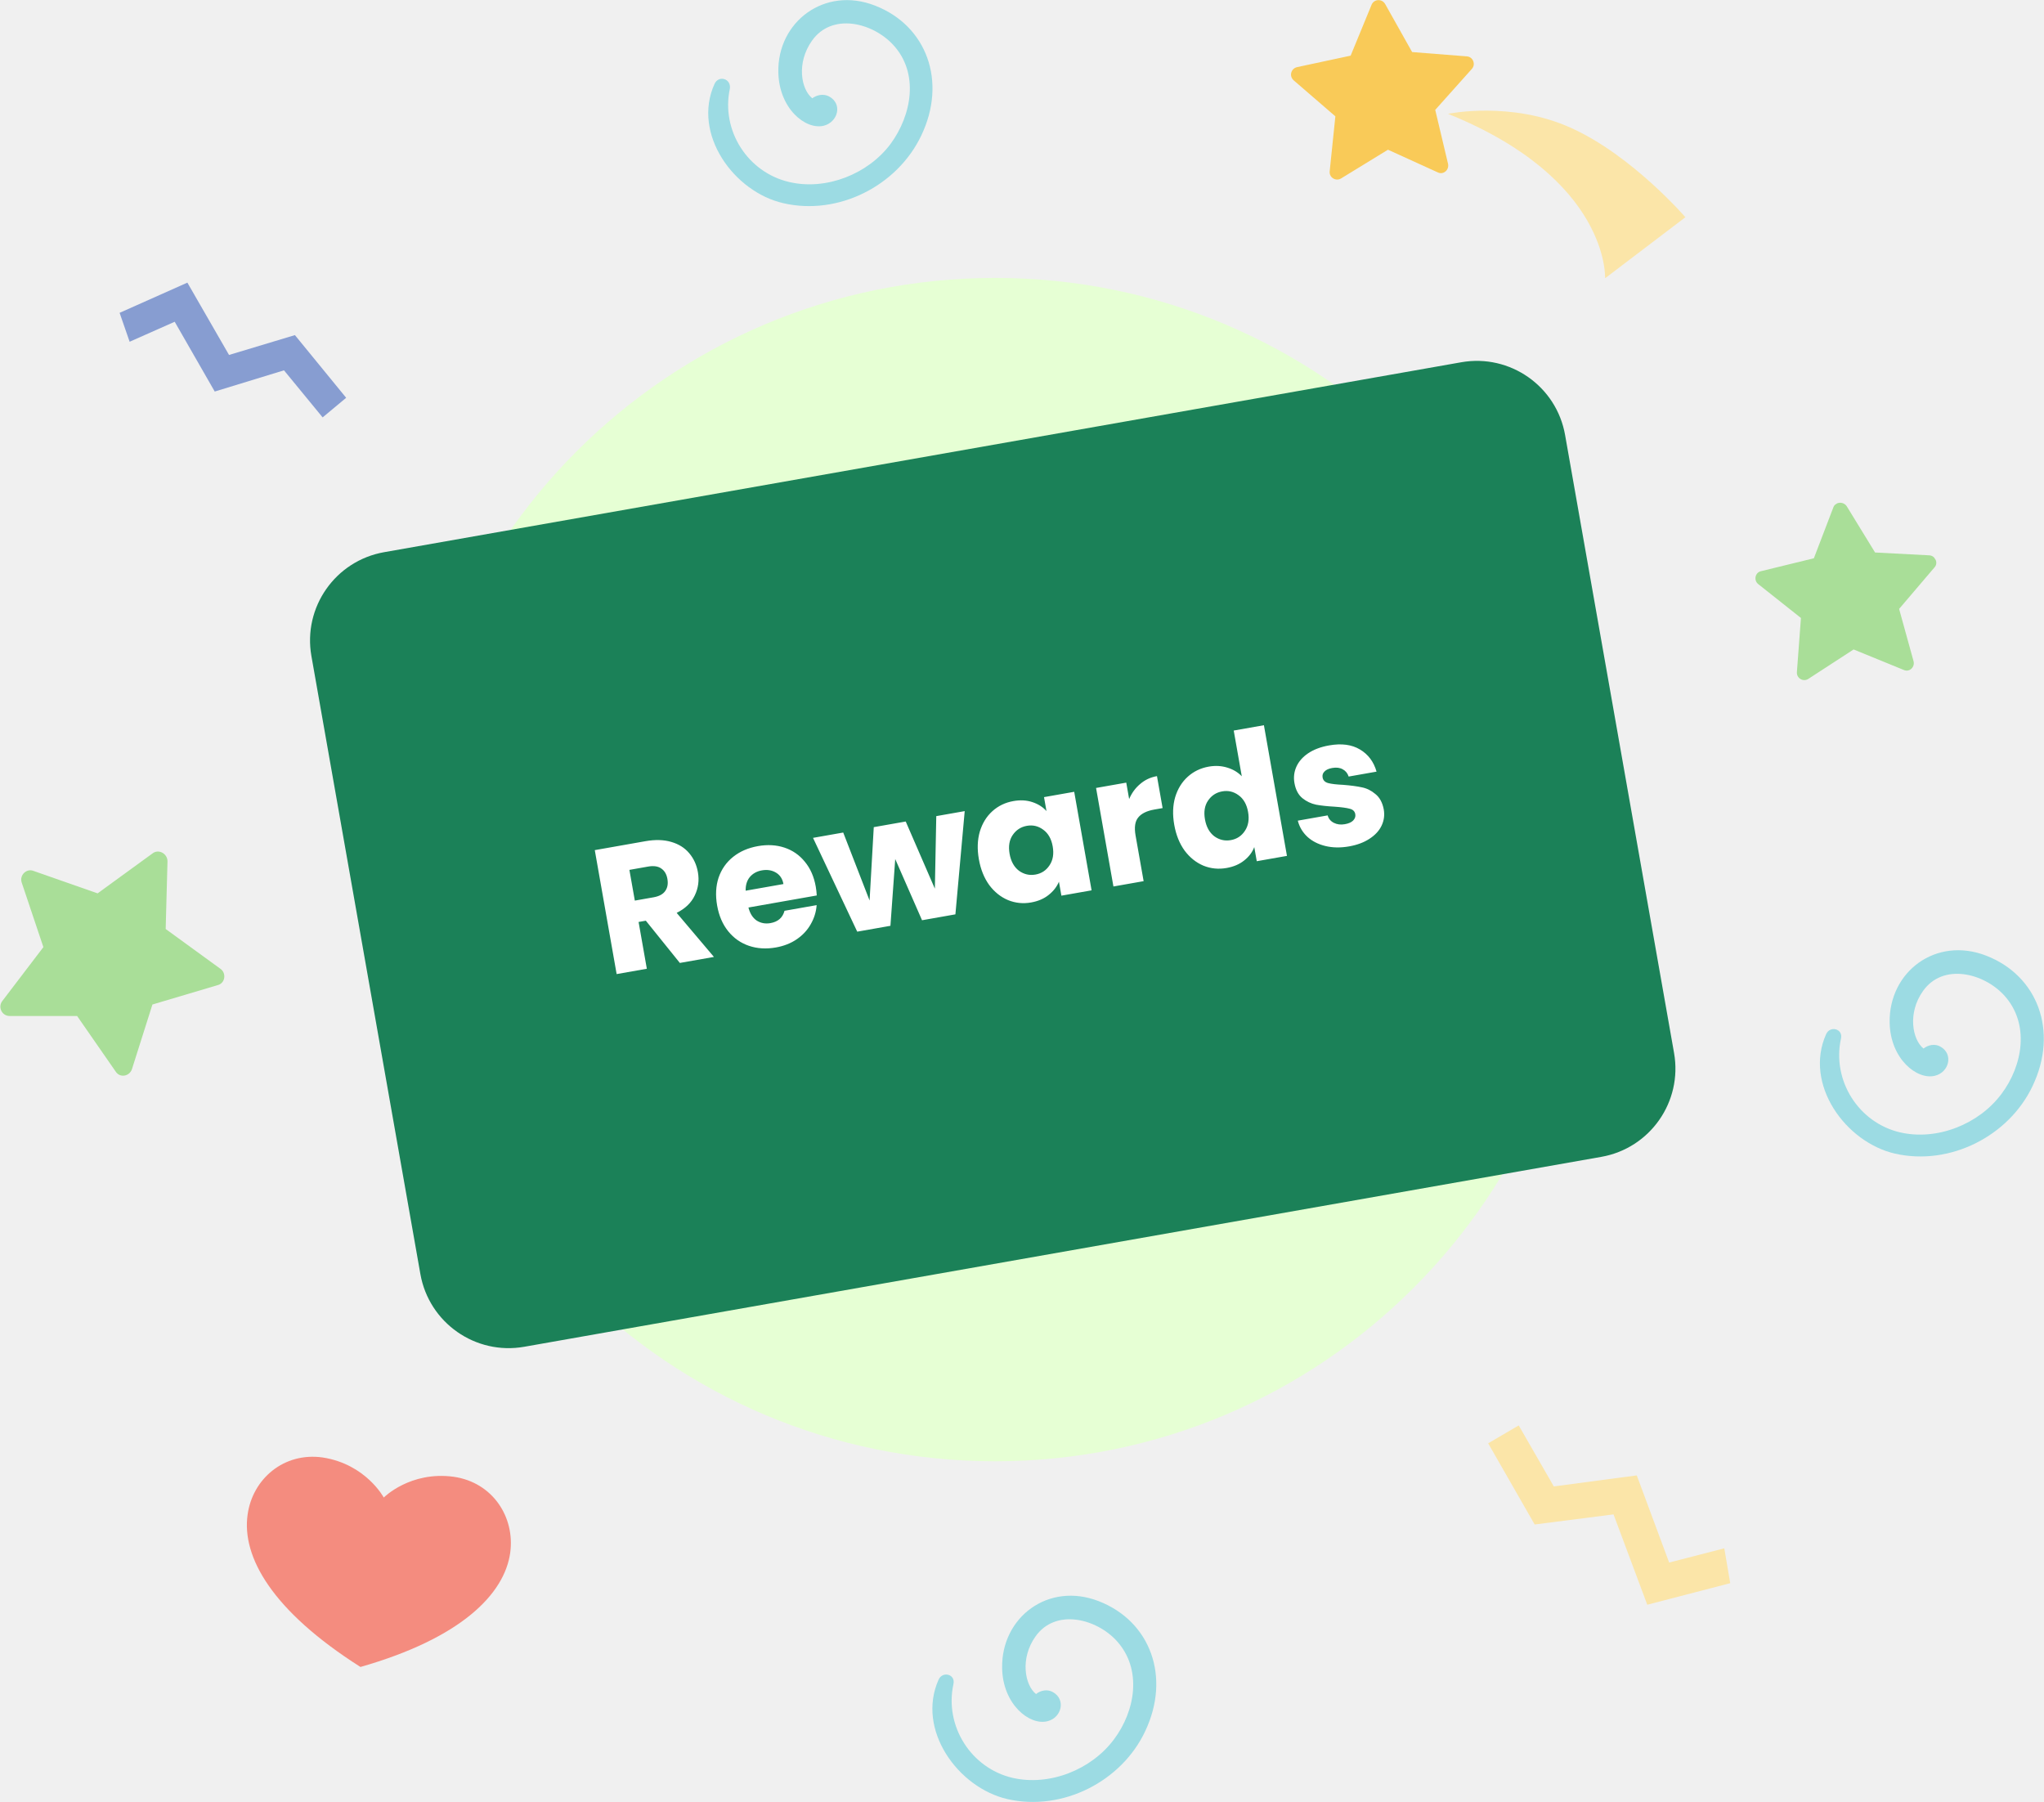
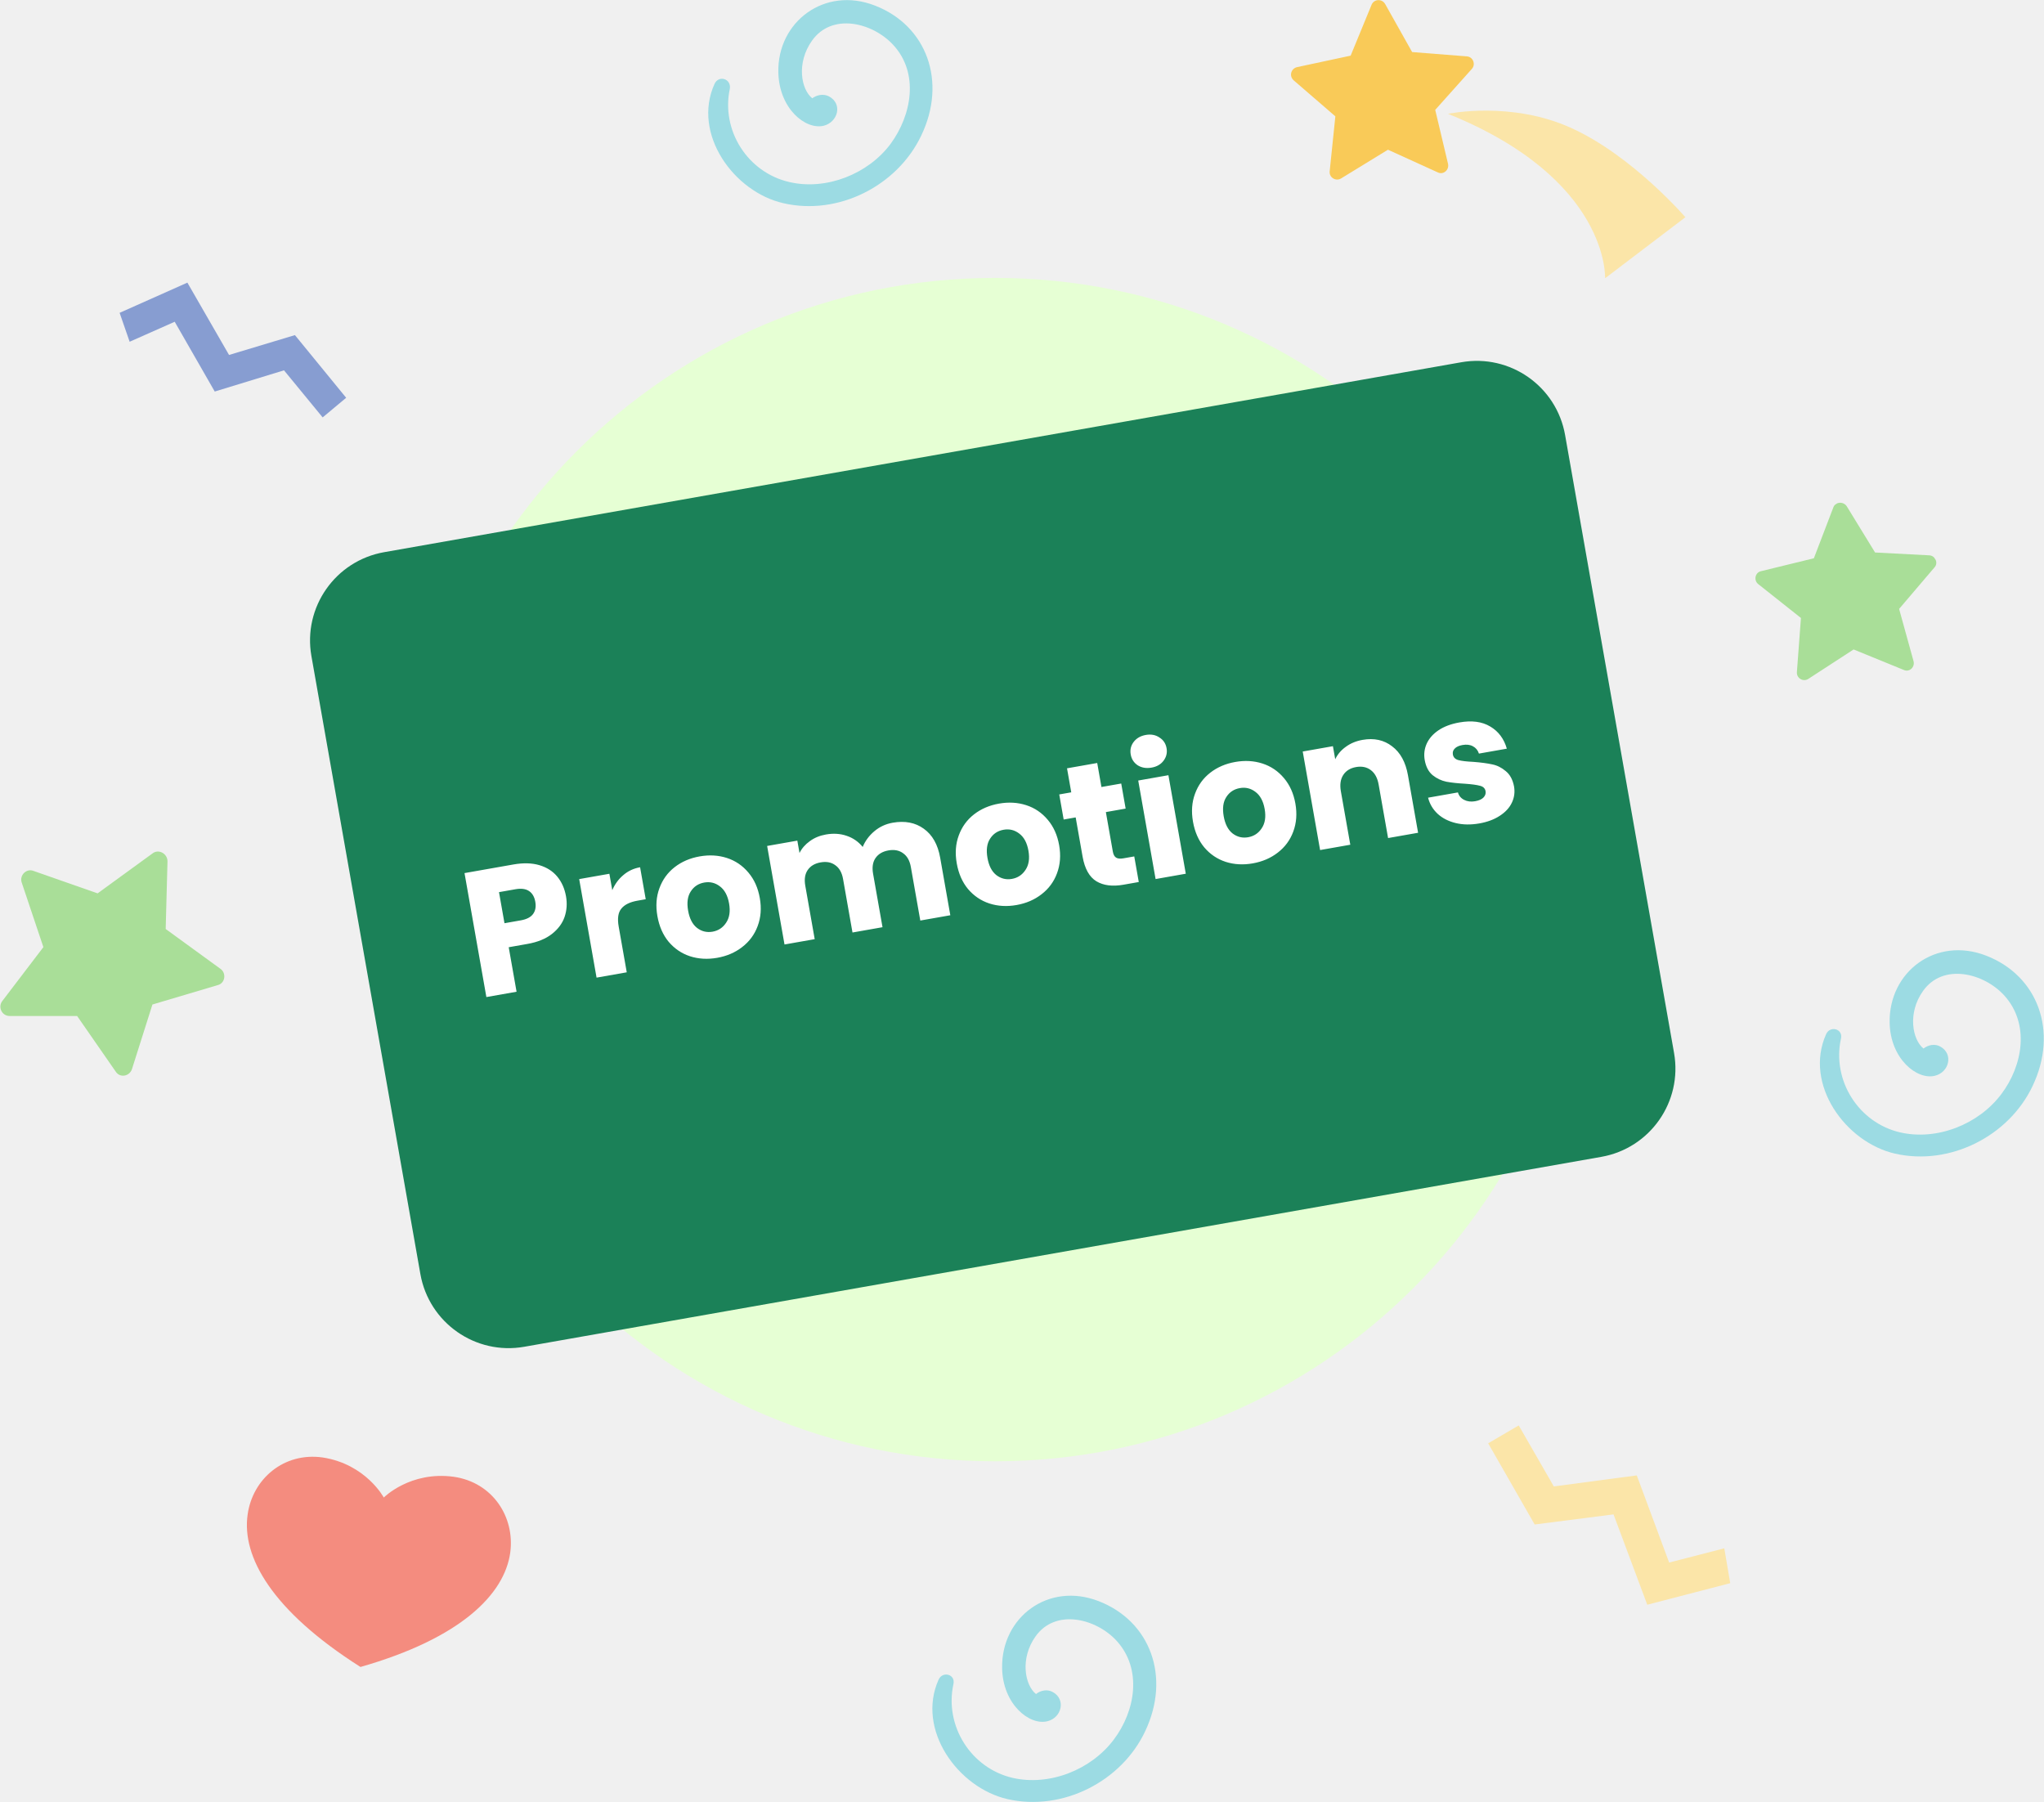
<svg xmlns="http://www.w3.org/2000/svg" width="228" height="201" viewBox="0 0 228 201" fill="none">
-   <g clip-path="url(#clip0_2_1680)">
-     <path d="M161.521 12.697C161.521 12.697 168.577 11.215 175.315 14.299C182.094 17.383 188 24.231 188 24.231L179.041 31.04C179.041 31 179.557 19.986 161.521 12.697Z" fill="#FBE5A8" />
-     <path d="M161.521 18.264L160.094 12.256L164.177 7.69C164.652 7.169 164.295 6.328 163.622 6.288L157.517 5.807L154.504 0.441C154.148 -0.16 153.276 -0.12 152.998 0.521L150.659 6.208L144.674 7.49C144 7.65 143.762 8.491 144.317 8.972L148.955 12.977L148.321 19.105C148.241 19.785 148.995 20.266 149.589 19.906L154.822 16.701L160.371 19.225C161.005 19.545 161.679 18.944 161.521 18.264Z" fill="#F9CA58" />
+   <g clip-path="url(#clip0_2615_12000)">
+     <path d="M161.52 12.696C161.52 12.696 168.575 11.214 175.314 14.298C182.093 17.382 187.999 24.231 187.999 24.231L179.04 31.04C179.04 31 179.556 19.986 161.52 12.696Z" fill="#FBE5A8" />
+     <path d="M161.52 18.264L160.093 12.256L164.176 7.69C164.652 7.169 164.295 6.328 163.621 6.288L157.517 5.807L154.504 0.441C154.147 -0.16 153.275 -0.12 152.998 0.521L150.659 6.208L144.673 7.49C143.999 7.65 143.762 8.491 144.317 8.972L148.954 12.977L148.32 19.105C148.241 19.785 148.994 20.266 149.589 19.906L154.821 16.701L160.371 19.225C161.005 19.545 161.679 18.944 161.52 18.264Z" fill="#F9CA58" />
  </g>
-   <g clip-path="url(#clip1_2_1680)">
-     <path d="M79.707 9.349C77.17 14.934 81.87 21.429 87.403 22.67C93.517 24.076 100.09 20.725 102.752 15.141C105.664 9.101 103.376 2.855 97.594 0.621C91.978 -1.571 86.695 2.441 86.82 8.067C86.903 12.121 89.857 14.52 91.895 14.024C93.476 13.61 94.017 11.583 92.478 10.756C91.854 10.425 91.105 10.59 90.606 10.963C89.358 9.97 88.817 7.033 90.564 4.551C92.81 1.366 97.344 2.524 99.632 5.006C102.544 8.15 101.712 12.824 99.341 16.051C96.845 19.402 92.186 21.263 88.068 20.312C83.368 19.236 80.414 14.52 81.413 9.887C81.579 8.77 80.165 8.357 79.707 9.349Z" fill="#9CDBE3" />
+   <g clip-path="url(#clip1_2615_12000)">
+     <path d="M79.707 9.349C77.169 14.934 81.87 21.429 87.402 22.67C93.517 24.076 100.089 20.725 102.751 15.141C105.663 9.101 103.375 2.855 97.593 0.621C91.978 -1.571 86.695 2.441 86.82 8.067C86.903 12.121 89.856 14.52 91.894 14.024C93.475 13.61 94.016 11.583 92.477 10.756C91.853 10.425 91.104 10.59 90.605 10.963C89.357 9.97 88.816 7.033 90.563 4.551C92.81 1.366 97.344 2.524 99.632 5.006C102.543 8.15 101.711 12.824 99.34 16.051C96.845 19.402 92.186 21.263 88.067 20.312C83.367 19.236 80.414 14.52 81.412 9.887C81.578 8.77 80.164 8.357 79.707 9.349Z" fill="#9CDBE3" />
  </g>
-   <g clip-path="url(#clip2_2_1680)">
-     <path d="M12.903 119.528L8.602 113.329H1.075C0.202 113.329 -0.269 112.318 0.269 111.644L4.839 105.647L2.419 98.437C2.151 97.628 2.957 96.819 3.764 97.156L10.887 99.65L17.003 95.202C17.675 94.663 18.683 95.202 18.683 96.078L18.481 103.625L24.597 108.073C25.269 108.544 25.134 109.69 24.261 109.892L17.003 112.048L14.718 119.259C14.449 120.067 13.374 120.27 12.903 119.528Z" fill="#A9DE98" />
+   <g clip-path="url(#clip2_2615_12000)">
+     <path d="M12.904 119.528L8.603 113.329H1.076C0.202 113.329 -0.268 112.318 0.269 111.644L4.839 105.647L2.42 98.437C2.151 97.628 2.957 96.819 3.764 97.156L10.887 99.65L17.003 95.202C17.675 94.663 18.683 95.202 18.683 96.078L18.482 103.625L24.597 108.073C25.269 108.544 25.135 109.69 24.261 109.892L17.003 112.048L14.718 119.259C14.449 120.067 13.374 120.27 12.904 119.528Z" fill="#A9DE98" />
  </g>
-   <g clip-path="url(#clip3_2_1680)">
-     <path d="M212.35 74.727L206.762 72.444L201.713 75.726C201.127 76.107 200.371 75.634 200.438 74.948L200.888 68.932L196.121 65.151C195.588 64.726 195.777 63.832 196.465 63.706L202.33 62.272L204.492 56.623C204.708 55.968 205.619 55.89 206.001 56.478L209.157 61.628L215.198 61.944C215.854 61.968 216.264 62.794 215.766 63.311L211.838 67.922L213.449 73.754C213.622 74.414 212.989 75.019 212.35 74.727Z" fill="#A9DE98" />
+   <g clip-path="url(#clip3_2615_12000)">
+     <path d="M212.35 74.726L206.762 72.444L201.713 75.726C201.127 76.107 200.371 75.634 200.438 74.947L200.888 68.932L196.121 65.151C195.588 64.726 195.777 63.832 196.465 63.706L202.33 62.272L204.492 56.623C204.708 55.968 205.619 55.89 206.001 56.478L209.157 61.628L215.198 61.944C215.854 61.967 216.264 62.794 215.766 63.311L211.838 67.922L213.449 73.754C213.622 74.414 212.989 75.019 212.35 74.726Z" fill="#A9DE98" />
  </g>
-   <g clip-path="url(#clip4_2_1680)">
-     <path d="M203.699 115.351C201.189 120.943 205.859 127.42 211.386 128.684C217.517 130.074 224.093 126.725 226.729 121.133C229.62 115.067 227.333 108.843 221.552 106.6C215.929 104.42 210.688 108.401 210.783 114.056C210.846 118.1 213.832 120.501 215.834 119.995C217.422 119.616 217.93 117.563 216.437 116.741C215.834 116.394 215.071 116.552 214.563 116.962C213.324 115.983 212.752 113.013 214.499 110.549C216.723 107.39 221.266 108.527 223.553 111.023C226.444 114.182 225.649 118.858 223.235 122.049C220.726 125.398 216.088 127.262 211.958 126.314C207.32 125.24 204.334 120.532 205.351 115.857C205.605 114.751 204.144 114.372 203.699 115.351Z" fill="#9CDBE3" />
+   <g clip-path="url(#clip4_2615_12000)">
+     <path d="M203.698 115.351C201.189 120.943 205.858 127.42 211.386 128.684C217.517 130.074 224.092 126.725 226.729 121.133C229.619 115.067 227.332 108.843 221.551 106.6C215.928 104.42 210.687 108.401 210.782 114.056C210.846 118.1 213.832 120.501 215.833 119.995C217.421 119.616 217.93 117.563 216.436 116.741C215.833 116.394 215.071 116.552 214.562 116.962C213.323 115.983 212.752 113.013 214.499 110.549C216.722 107.39 221.265 108.527 223.552 111.023C226.443 114.182 225.649 118.858 223.234 122.049C220.725 125.398 216.087 127.262 211.957 126.314C207.32 125.24 204.334 120.532 205.35 115.857C205.604 114.751 204.143 114.372 203.698 115.351Z" fill="#9CDBE3" />
  </g>
-   <g clip-path="url(#clip5_2_1680)">
-     <path d="M104.699 187.351C102.189 192.943 106.859 199.42 112.386 200.684C118.517 202.074 125.093 198.725 127.729 193.133C130.62 187.067 128.333 180.843 122.552 178.6C116.929 176.42 111.688 180.401 111.783 186.056C111.846 190.1 114.832 192.501 116.834 191.995C118.422 191.616 118.93 189.563 117.437 188.741C116.834 188.394 116.071 188.552 115.563 188.962C114.324 187.983 113.752 185.013 115.499 182.549C117.723 179.39 122.266 180.527 124.553 183.023C127.444 186.182 126.649 190.858 124.235 194.049C121.726 197.398 117.088 199.262 112.958 198.314C108.32 197.24 105.334 192.532 106.351 187.857C106.605 186.751 105.144 186.372 104.699 187.351Z" fill="#9CDBE3" />
+   <g clip-path="url(#clip5_2615_12000)">
+     <path d="M104.698 187.351C102.189 192.943 106.858 199.42 112.386 200.684C118.517 202.074 125.092 198.725 127.729 193.133C130.619 187.067 128.332 180.843 122.551 178.6C116.928 176.42 111.687 180.401 111.782 186.056C111.846 190.1 114.832 192.501 116.833 191.995C118.421 191.616 118.93 189.563 117.436 188.741C116.833 188.394 116.071 188.552 115.562 188.962C114.323 187.983 113.752 185.013 115.499 182.549C117.722 179.39 122.265 180.527 124.552 183.023C127.443 186.182 126.649 190.858 124.234 194.049C121.725 197.398 117.087 199.262 112.957 198.314C108.32 197.24 105.334 192.532 106.35 187.857C106.604 186.751 105.143 186.372 104.698 187.351Z" fill="#9CDBE3" />
  </g>
-   <g clip-path="url(#clip6_2_1680)">
+   <g clip-path="url(#clip6_2615_12000)">
    <path d="M192.339 172.708L186.186 174.294L182.576 164.575L173.322 165.803L169.407 159L166 160.995L171.186 170.049L179.983 168.923L183.746 179L193 176.596L192.339 172.708Z" fill="#FBE5A8" />
  </g>
-   <g clip-path="url(#clip7_2_1680)">
-     <path d="M14.46 38.12L19.487 35.891L23.952 43.674L31.678 41.309L35.989 46.559L38.613 44.371L32.897 37.38L25.547 39.593L20.901 31.526L13.342 34.895L14.46 38.12Z" fill="#879DD1" />
+   <g clip-path="url(#clip7_2615_12000)">
+     <path d="M14.461 38.12L19.488 35.891L23.953 43.674L31.679 41.309L35.99 46.559L38.614 44.371L32.898 37.38L25.548 39.593L20.902 31.526L13.343 34.895L14.461 38.12Z" fill="#879DD1" />
  </g>
-   <path d="M42.807 167.044C42.807 167.044 45.747 164.067 50.607 164.727C54.952 165.349 57.455 169.216 56.913 173.197C56.272 177.82 51.429 182.738 40.209 185.942C30.287 179.643 26.957 173.625 27.619 168.959C28.161 164.978 31.658 161.953 36.003 162.576C40.821 163.322 42.807 167.044 42.807 167.044Z" fill="#F48C7F" />
+   <path d="M42.809 167.044C42.809 167.044 45.748 164.067 50.608 164.727C54.953 165.349 57.456 169.216 56.914 173.197C56.273 177.82 51.431 182.738 40.21 185.942C30.288 179.643 26.959 173.625 27.62 168.959C28.163 164.978 31.659 161.953 36.004 162.576C40.822 163.322 42.809 167.044 42.809 167.044Z" fill="#F48C7F" />
  <circle cx="111" cy="97" r="66" fill="#E6FFD4" />
-   <rect x="33" y="63.33" width="142" height="90" rx="10" transform="rotate(-10 33 63.3298)" fill="#1B8158" />
-   <path d="M75.835 107.411L72.04 102.699L71.232 102.841L72.152 108.06L68.784 108.654L66.346 94.828L71.999 93.831C73.089 93.639 74.048 93.666 74.877 93.912C75.719 94.156 76.389 94.58 76.888 95.182C77.385 95.772 77.705 96.474 77.848 97.288C78.01 98.207 77.892 99.074 77.494 99.889C77.11 100.701 76.438 101.347 75.481 101.828L79.637 106.741L75.835 107.411ZM70.812 100.458L72.9 100.09C73.517 99.981 73.95 99.749 74.198 99.393C74.46 99.036 74.543 98.581 74.445 98.03C74.353 97.505 74.122 97.119 73.754 96.872C73.399 96.624 72.912 96.554 72.295 96.662L70.207 97.031L70.812 100.458ZM90.993 98.889C91.048 99.205 91.087 99.536 91.107 99.885L83.485 101.229C83.658 101.902 83.967 102.389 84.413 102.69C84.869 102.975 85.38 103.068 85.944 102.968C86.785 102.82 87.307 102.362 87.51 101.595L91.094 100.963C91.038 101.718 90.818 102.427 90.434 103.09C90.063 103.751 89.545 104.31 88.881 104.765C88.217 105.221 87.438 105.528 86.545 105.685C85.469 105.875 84.469 105.814 83.548 105.503C82.627 105.191 81.854 104.65 81.231 103.88C80.608 103.11 80.196 102.154 79.994 101.012C79.793 99.869 79.847 98.831 80.156 97.896C80.478 96.959 81.019 96.187 81.778 95.579C82.537 94.972 83.462 94.572 84.552 94.379C85.615 94.192 86.6 94.248 87.506 94.549C88.412 94.85 89.168 95.373 89.773 96.119C90.392 96.863 90.798 97.786 90.993 98.889ZM87.39 98.611C87.288 98.033 87.01 97.608 86.556 97.336C86.102 97.064 85.579 96.981 84.988 97.085C84.424 97.184 83.973 97.433 83.637 97.831C83.314 98.226 83.16 98.734 83.175 99.354L87.39 98.611ZM107.609 90.476L106.572 101.991L102.85 102.648L99.859 95.823L99.324 103.269L95.621 103.922L90.69 93.46L94.058 92.866L96.999 100.45L97.465 92.265L101.03 91.636L104.28 99.126L104.438 91.035L107.609 90.476ZM109.189 95.843C108.99 94.714 109.025 93.686 109.295 92.758C109.577 91.828 110.046 91.069 110.7 90.48C111.355 89.89 112.135 89.516 113.041 89.356C113.816 89.219 114.52 89.258 115.153 89.471C115.799 89.682 116.325 90.016 116.731 90.472L116.456 88.916L119.824 88.322L121.762 99.313L118.394 99.907L118.12 98.351C117.882 98.921 117.495 99.415 116.96 99.835C116.438 100.252 115.789 100.528 115.015 100.665C114.122 100.823 113.267 100.736 112.451 100.406C111.632 100.063 110.931 99.503 110.347 98.726C109.774 97.934 109.388 96.973 109.189 95.843ZM117.425 94.411C117.277 93.571 116.924 92.95 116.365 92.547C115.82 92.142 115.213 91.999 114.543 92.117C113.873 92.235 113.345 92.579 112.958 93.148C112.582 93.702 112.468 94.399 112.616 95.239C112.764 96.079 113.112 96.709 113.66 97.127C114.218 97.529 114.832 97.671 115.502 97.553C116.171 97.435 116.693 97.093 117.067 96.526C117.454 95.957 117.573 95.252 117.425 94.411ZM125.952 89.131C126.239 88.457 126.648 87.898 127.179 87.452C127.708 86.993 128.333 86.7 129.055 86.573L129.684 90.138L128.758 90.301C127.918 90.449 127.32 90.744 126.964 91.186C126.607 91.615 126.508 92.282 126.667 93.188L127.567 98.289L124.199 98.883L122.261 87.893L125.629 87.299L125.952 89.131ZM130.982 92.001C130.782 90.872 130.818 89.843 131.087 88.915C131.37 87.986 131.839 87.226 132.493 86.637C133.147 86.048 133.927 85.673 134.834 85.513C135.556 85.386 136.239 85.421 136.883 85.619C137.54 85.815 138.085 86.138 138.516 86.59L137.617 81.489L140.985 80.895L143.555 95.47L140.187 96.064L139.909 94.488C139.687 95.069 139.308 95.569 138.772 95.989C138.25 96.406 137.602 96.682 136.827 96.819C135.921 96.979 135.06 96.894 134.243 96.564C133.425 96.221 132.724 95.661 132.14 94.883C131.567 94.091 131.181 93.13 130.982 92.001ZM139.218 90.569C139.07 89.728 138.717 89.107 138.158 88.704C137.613 88.3 137.005 88.156 136.336 88.274C135.666 88.392 135.138 88.736 134.751 89.305C134.374 89.859 134.26 90.556 134.409 91.397C134.557 92.237 134.905 92.866 135.452 93.284C136.011 93.686 136.625 93.829 137.294 93.711C137.964 93.593 138.486 93.25 138.86 92.683C139.247 92.114 139.366 91.409 139.218 90.569ZM150.49 94.41C149.532 94.579 148.649 94.565 147.843 94.369C147.037 94.172 146.367 93.83 145.834 93.342C145.299 92.841 144.943 92.24 144.765 91.54L148.094 90.953C148.2 91.327 148.432 91.605 148.789 91.785C149.146 91.966 149.554 92.016 150.013 91.935C150.434 91.861 150.741 91.725 150.937 91.528C151.143 91.316 151.223 91.079 151.177 90.816C151.121 90.501 150.917 90.3 150.563 90.213C150.207 90.114 149.645 90.037 148.877 89.983C148.057 89.938 147.367 89.863 146.807 89.759C146.245 89.641 145.735 89.399 145.278 89.033C144.818 88.654 144.522 88.09 144.39 87.342C144.279 86.711 144.349 86.11 144.6 85.538C144.862 84.95 145.301 84.446 145.918 84.026C146.547 83.604 147.328 83.31 148.261 83.146C149.639 82.903 150.783 83.053 151.691 83.597C152.612 84.138 153.232 84.963 153.549 86.072L150.437 86.621C150.317 86.249 150.093 85.977 149.765 85.805C149.45 85.63 149.063 85.584 148.603 85.665C148.209 85.734 147.921 85.866 147.739 86.061C147.554 86.242 147.485 86.464 147.531 86.727C147.587 87.042 147.793 87.249 148.149 87.349C148.518 87.446 149.071 87.511 149.808 87.544C150.659 87.611 151.359 87.704 151.908 87.823C152.455 87.93 152.959 88.18 153.421 88.572C153.894 88.949 154.204 89.517 154.351 90.276C154.465 90.92 154.383 91.53 154.105 92.107C153.839 92.668 153.39 93.154 152.758 93.563C152.139 93.97 151.383 94.252 150.49 94.41Z" fill="white" />
+   <rect x="33" y="63.33" width="142" height="90" rx="10" transform="rotate(-10 33 63.33)" fill="#1B8158" />
+   <path d="M63.137 99.983C63.278 100.784 63.224 101.552 62.974 102.287C62.723 103.008 62.252 103.639 61.562 104.181C60.872 104.722 59.963 105.092 58.833 105.291L56.745 105.66L57.621 110.623L54.253 111.217L51.815 97.39L57.27 96.428C58.373 96.234 59.339 96.26 60.168 96.506C60.997 96.753 61.661 97.177 62.16 97.78C62.658 98.382 62.984 99.117 63.137 99.983ZM58.105 102.658C58.748 102.544 59.201 102.309 59.463 101.951C59.725 101.594 59.807 101.139 59.71 100.588C59.613 100.036 59.38 99.637 59.011 99.391C58.643 99.144 58.137 99.078 57.494 99.191L55.662 99.514L56.273 102.981L58.105 102.658ZM68.297 99.297C68.584 98.624 68.993 98.064 69.524 97.618C70.052 97.16 70.677 96.867 71.4 96.739L72.028 100.304L71.103 100.468C70.262 100.616 69.664 100.911 69.309 101.352C68.951 101.781 68.852 102.448 69.012 103.354L69.912 108.456L66.544 109.05L64.606 98.059L67.974 97.465L68.297 99.297ZM79.999 106.84C78.922 107.029 77.91 106.971 76.962 106.664C76.028 106.355 75.236 105.818 74.586 105.052C73.95 104.284 73.531 103.329 73.33 102.187C73.13 101.058 73.205 100.022 73.554 99.081C73.9 98.126 74.466 97.343 75.251 96.73C76.037 96.118 76.968 95.717 78.045 95.527C79.121 95.337 80.134 95.396 81.081 95.702C82.029 96.009 82.829 96.552 83.481 97.331C84.13 98.096 84.554 99.043 84.753 100.173C84.953 101.302 84.872 102.345 84.513 103.302C84.165 104.243 83.591 105.021 82.792 105.636C82.007 106.249 81.076 106.65 79.999 106.84ZM79.485 103.925C80.128 103.811 80.632 103.479 80.995 102.927C81.371 102.373 81.481 101.657 81.326 100.777C81.171 99.897 80.829 99.26 80.299 98.866C79.782 98.47 79.202 98.329 78.559 98.442C77.902 98.558 77.399 98.89 77.049 99.439C76.697 99.975 76.599 100.69 76.757 101.583C76.912 102.462 77.241 103.102 77.745 103.5C78.261 103.897 78.841 104.038 79.485 103.925ZM99.574 91.771C100.94 91.531 102.096 91.753 103.043 92.439C104.003 93.123 104.612 94.2 104.872 95.671L106.004 102.092L102.656 102.682L101.603 96.714C101.478 96.005 101.192 95.494 100.744 95.18C100.307 94.851 99.76 94.744 99.103 94.86C98.447 94.976 97.963 95.264 97.651 95.725C97.351 96.171 97.263 96.748 97.388 97.457L98.441 103.425L95.092 104.016L94.04 98.048C93.915 97.339 93.628 96.827 93.18 96.514C92.743 96.185 92.197 96.078 91.54 96.194C90.883 96.309 90.4 96.598 90.088 97.059C89.788 97.505 89.7 98.082 89.825 98.791L90.877 104.759L87.509 105.353L85.571 94.362L88.939 93.769L89.182 95.147C89.443 94.627 89.826 94.188 90.331 93.828C90.834 93.455 91.433 93.207 92.129 93.084C92.956 92.938 93.723 92.986 94.429 93.227C95.148 93.466 95.749 93.881 96.232 94.473C96.507 93.802 96.939 93.218 97.528 92.721C98.117 92.225 98.799 91.908 99.574 91.771ZM113.39 100.952C112.313 101.142 111.301 101.083 110.353 100.776C109.419 100.467 108.627 99.93 107.977 99.165C107.341 98.397 106.922 97.442 106.721 96.299C106.522 95.17 106.596 94.135 106.945 93.193C107.291 92.239 107.857 91.455 108.642 90.843C109.428 90.23 110.359 89.829 111.436 89.639C112.513 89.449 113.525 89.508 114.473 89.815C115.42 90.121 116.22 90.664 116.872 91.443C117.521 92.208 117.945 93.156 118.145 94.285C118.344 95.414 118.264 96.457 117.904 97.414C117.556 98.356 116.982 99.134 116.183 99.748C115.398 100.361 114.467 100.762 113.39 100.952ZM112.876 98.037C113.519 97.923 114.023 97.591 114.386 97.04C114.762 96.486 114.873 95.769 114.717 94.889C114.562 94.009 114.22 93.373 113.69 92.979C113.173 92.582 112.593 92.441 111.95 92.554C111.293 92.67 110.79 93.002 110.44 93.552C110.088 94.088 109.99 94.802 110.148 95.695C110.303 96.575 110.632 97.214 111.136 97.612C111.653 98.009 112.233 98.15 112.876 98.037ZM126.522 95.529L127.026 98.385L125.312 98.687C124.091 98.902 123.087 98.775 122.3 98.304C121.511 97.821 120.997 96.903 120.758 95.55L119.987 91.178L118.648 91.414L118.155 88.617L119.494 88.381L119.022 85.702L122.39 85.108L122.862 87.787L125.068 87.398L125.561 90.195L123.355 90.584L124.133 94.996C124.191 95.324 124.312 95.546 124.495 95.663C124.678 95.78 124.953 95.806 125.321 95.741L126.522 95.529ZM128.456 85.623C127.866 85.727 127.35 85.642 126.909 85.368C126.478 85.078 126.218 84.677 126.128 84.165C126.035 83.64 126.143 83.174 126.45 82.768C126.768 82.346 127.223 82.083 127.814 81.979C128.392 81.877 128.896 81.971 129.326 82.261C129.767 82.535 130.034 82.935 130.126 83.46C130.217 83.972 130.103 84.439 129.784 84.861C129.477 85.267 129.034 85.521 128.456 85.623ZM130.332 86.47L132.27 97.46L128.902 98.054L126.964 87.064L130.332 86.47ZM139.741 96.305C138.665 96.495 137.652 96.437 136.705 96.13C135.77 95.821 134.978 95.284 134.329 94.518C133.692 93.75 133.274 92.795 133.072 91.653C132.873 90.523 132.948 89.488 133.296 88.547C133.642 87.592 134.208 86.809 134.994 86.196C135.779 85.584 136.711 85.183 137.787 84.993C138.864 84.803 139.876 84.861 140.824 85.168C141.771 85.475 142.571 86.018 143.223 86.796C143.872 87.562 144.297 88.509 144.496 89.638C144.695 90.768 144.615 91.811 144.256 92.768C143.907 93.709 143.334 94.487 142.535 95.102C141.749 95.714 140.818 96.115 139.741 96.305ZM139.227 93.39C139.871 93.277 140.374 92.944 140.737 92.393C141.113 91.839 141.224 91.123 141.069 90.243C140.914 89.363 140.571 88.726 140.041 88.332C139.525 87.936 138.945 87.794 138.301 87.908C137.645 88.024 137.141 88.356 136.791 88.905C136.439 89.441 136.342 90.156 136.499 91.049C136.654 91.928 136.984 92.567 137.487 92.966C138.004 93.362 138.584 93.504 139.227 93.39ZM151.99 82.529C153.276 82.302 154.375 82.542 155.284 83.248C156.205 83.939 156.794 85.013 157.051 86.47L158.183 92.891L154.835 93.481L153.782 87.514C153.653 86.778 153.362 86.241 152.909 85.901C152.456 85.561 151.908 85.448 151.265 85.561C150.622 85.674 150.145 85.968 149.836 86.442C149.527 86.917 149.438 87.522 149.567 88.257L150.62 94.225L147.252 94.819L145.314 83.828L148.682 83.234L148.939 84.692C149.194 84.146 149.587 83.684 150.116 83.306C150.643 82.916 151.267 82.656 151.99 82.529ZM165.022 91.848C164.064 92.017 163.181 92.003 162.375 91.807C161.569 91.61 160.899 91.268 160.366 90.78C159.831 90.279 159.475 89.678 159.297 88.978L162.626 88.391C162.732 88.765 162.964 89.043 163.321 89.223C163.677 89.404 164.086 89.454 164.545 89.373C164.965 89.299 165.273 89.163 165.469 88.966C165.675 88.754 165.755 88.516 165.709 88.254C165.653 87.939 165.448 87.738 165.095 87.651C164.739 87.552 164.177 87.475 163.409 87.421C162.589 87.376 161.899 87.301 161.339 87.197C160.776 87.079 160.267 86.837 159.809 86.471C159.35 86.092 159.054 85.528 158.922 84.779C158.811 84.149 158.881 83.548 159.132 82.976C159.394 82.388 159.833 81.884 160.45 81.464C161.079 81.041 161.86 80.748 162.792 80.584C164.171 80.341 165.315 80.491 166.223 81.035C167.144 81.576 167.764 82.401 168.081 83.51L164.969 84.059C164.849 83.687 164.625 83.415 164.297 83.243C163.982 83.068 163.595 83.022 163.135 83.103C162.741 83.172 162.453 83.304 162.271 83.499C162.086 83.68 162.017 83.902 162.063 84.165C162.119 84.48 162.325 84.687 162.681 84.787C163.05 84.884 163.603 84.949 164.34 84.982C165.191 85.048 165.891 85.142 166.44 85.261C166.987 85.368 167.491 85.618 167.953 86.01C168.426 86.387 168.736 86.955 168.883 87.714C168.997 88.358 168.915 88.968 168.637 89.545C168.371 90.106 167.922 90.592 167.29 91.001C166.671 91.408 165.915 91.69 165.022 91.848Z" fill="white" />
  <defs>
-     <clipPath id="clip0_2_1680">
+     <clipPath id="clip0_2615_12000">
      <rect width="44" height="31" fill="white" transform="translate(144)" />
    </clipPath>
-     <clipPath id="clip1_2_1680">
+     <clipPath id="clip1_2615_12000">
      <rect width="25" height="23" fill="white" transform="translate(79)" />
    </clipPath>
-     <clipPath id="clip2_2_1680">
+     <clipPath id="clip2_2615_12000">
      <rect width="25" height="25" fill="white" transform="translate(0 95)" />
    </clipPath>
-     <clipPath id="clip3_2_1680">
+     <clipPath id="clip3_2615_12000">
      <rect width="20" height="20" fill="white" transform="translate(193 63.9009) rotate(-33.0276)" />
    </clipPath>
-     <clipPath id="clip4_2_1680">
+     <clipPath id="clip4_2615_12000">
      <rect width="25" height="23" fill="white" transform="translate(203 106)" />
    </clipPath>
-     <clipPath id="clip5_2_1680">
+     <clipPath id="clip5_2615_12000">
      <rect width="25" height="23" fill="white" transform="translate(104 178)" />
    </clipPath>
-     <clipPath id="clip6_2_1680">
+     <clipPath id="clip6_2615_12000">
      <rect width="27" height="20" fill="white" transform="translate(166 159)" />
    </clipPath>
-     <clipPath id="clip7_2_1680">
-       <rect width="23.369" height="17.31" fill="white" transform="translate(38.8972 46.0745) rotate(170.535)" />
+     <clipPath id="clip7_2615_12000">
+       <rect width="23.369" height="17.31" fill="white" transform="translate(38.8984 46.0745) rotate(170.535)" />
    </clipPath>
  </defs>
</svg>
